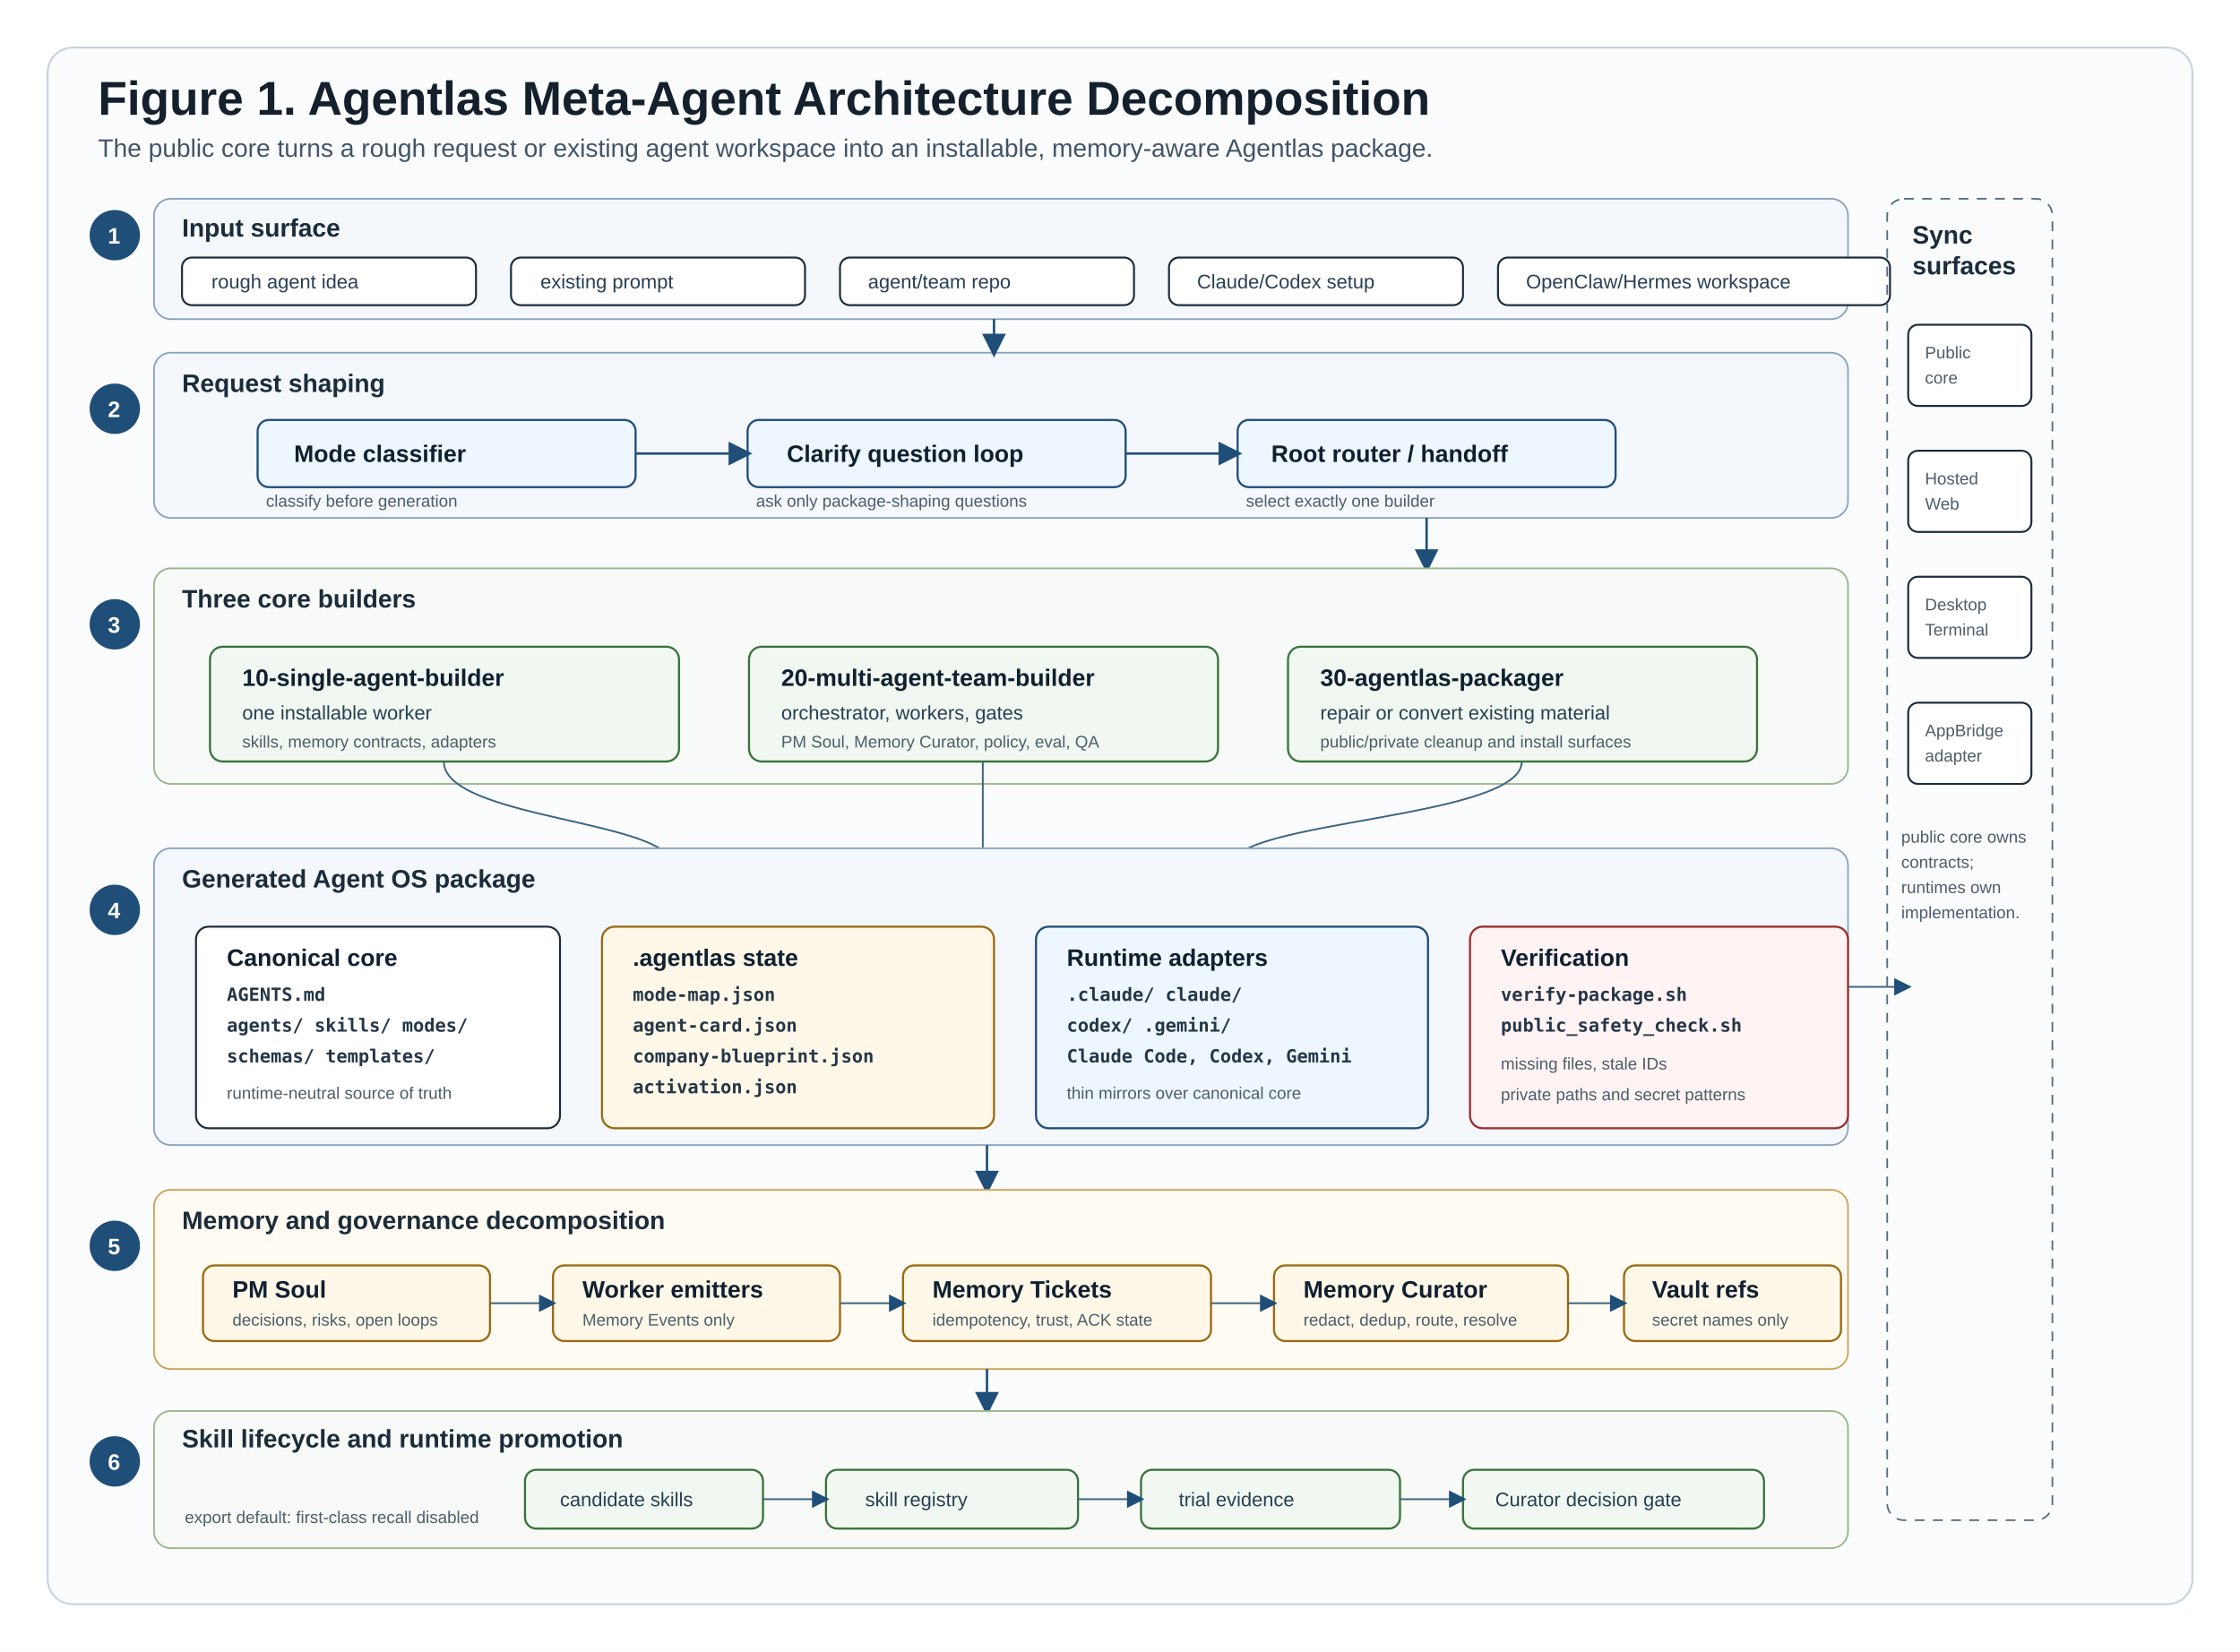
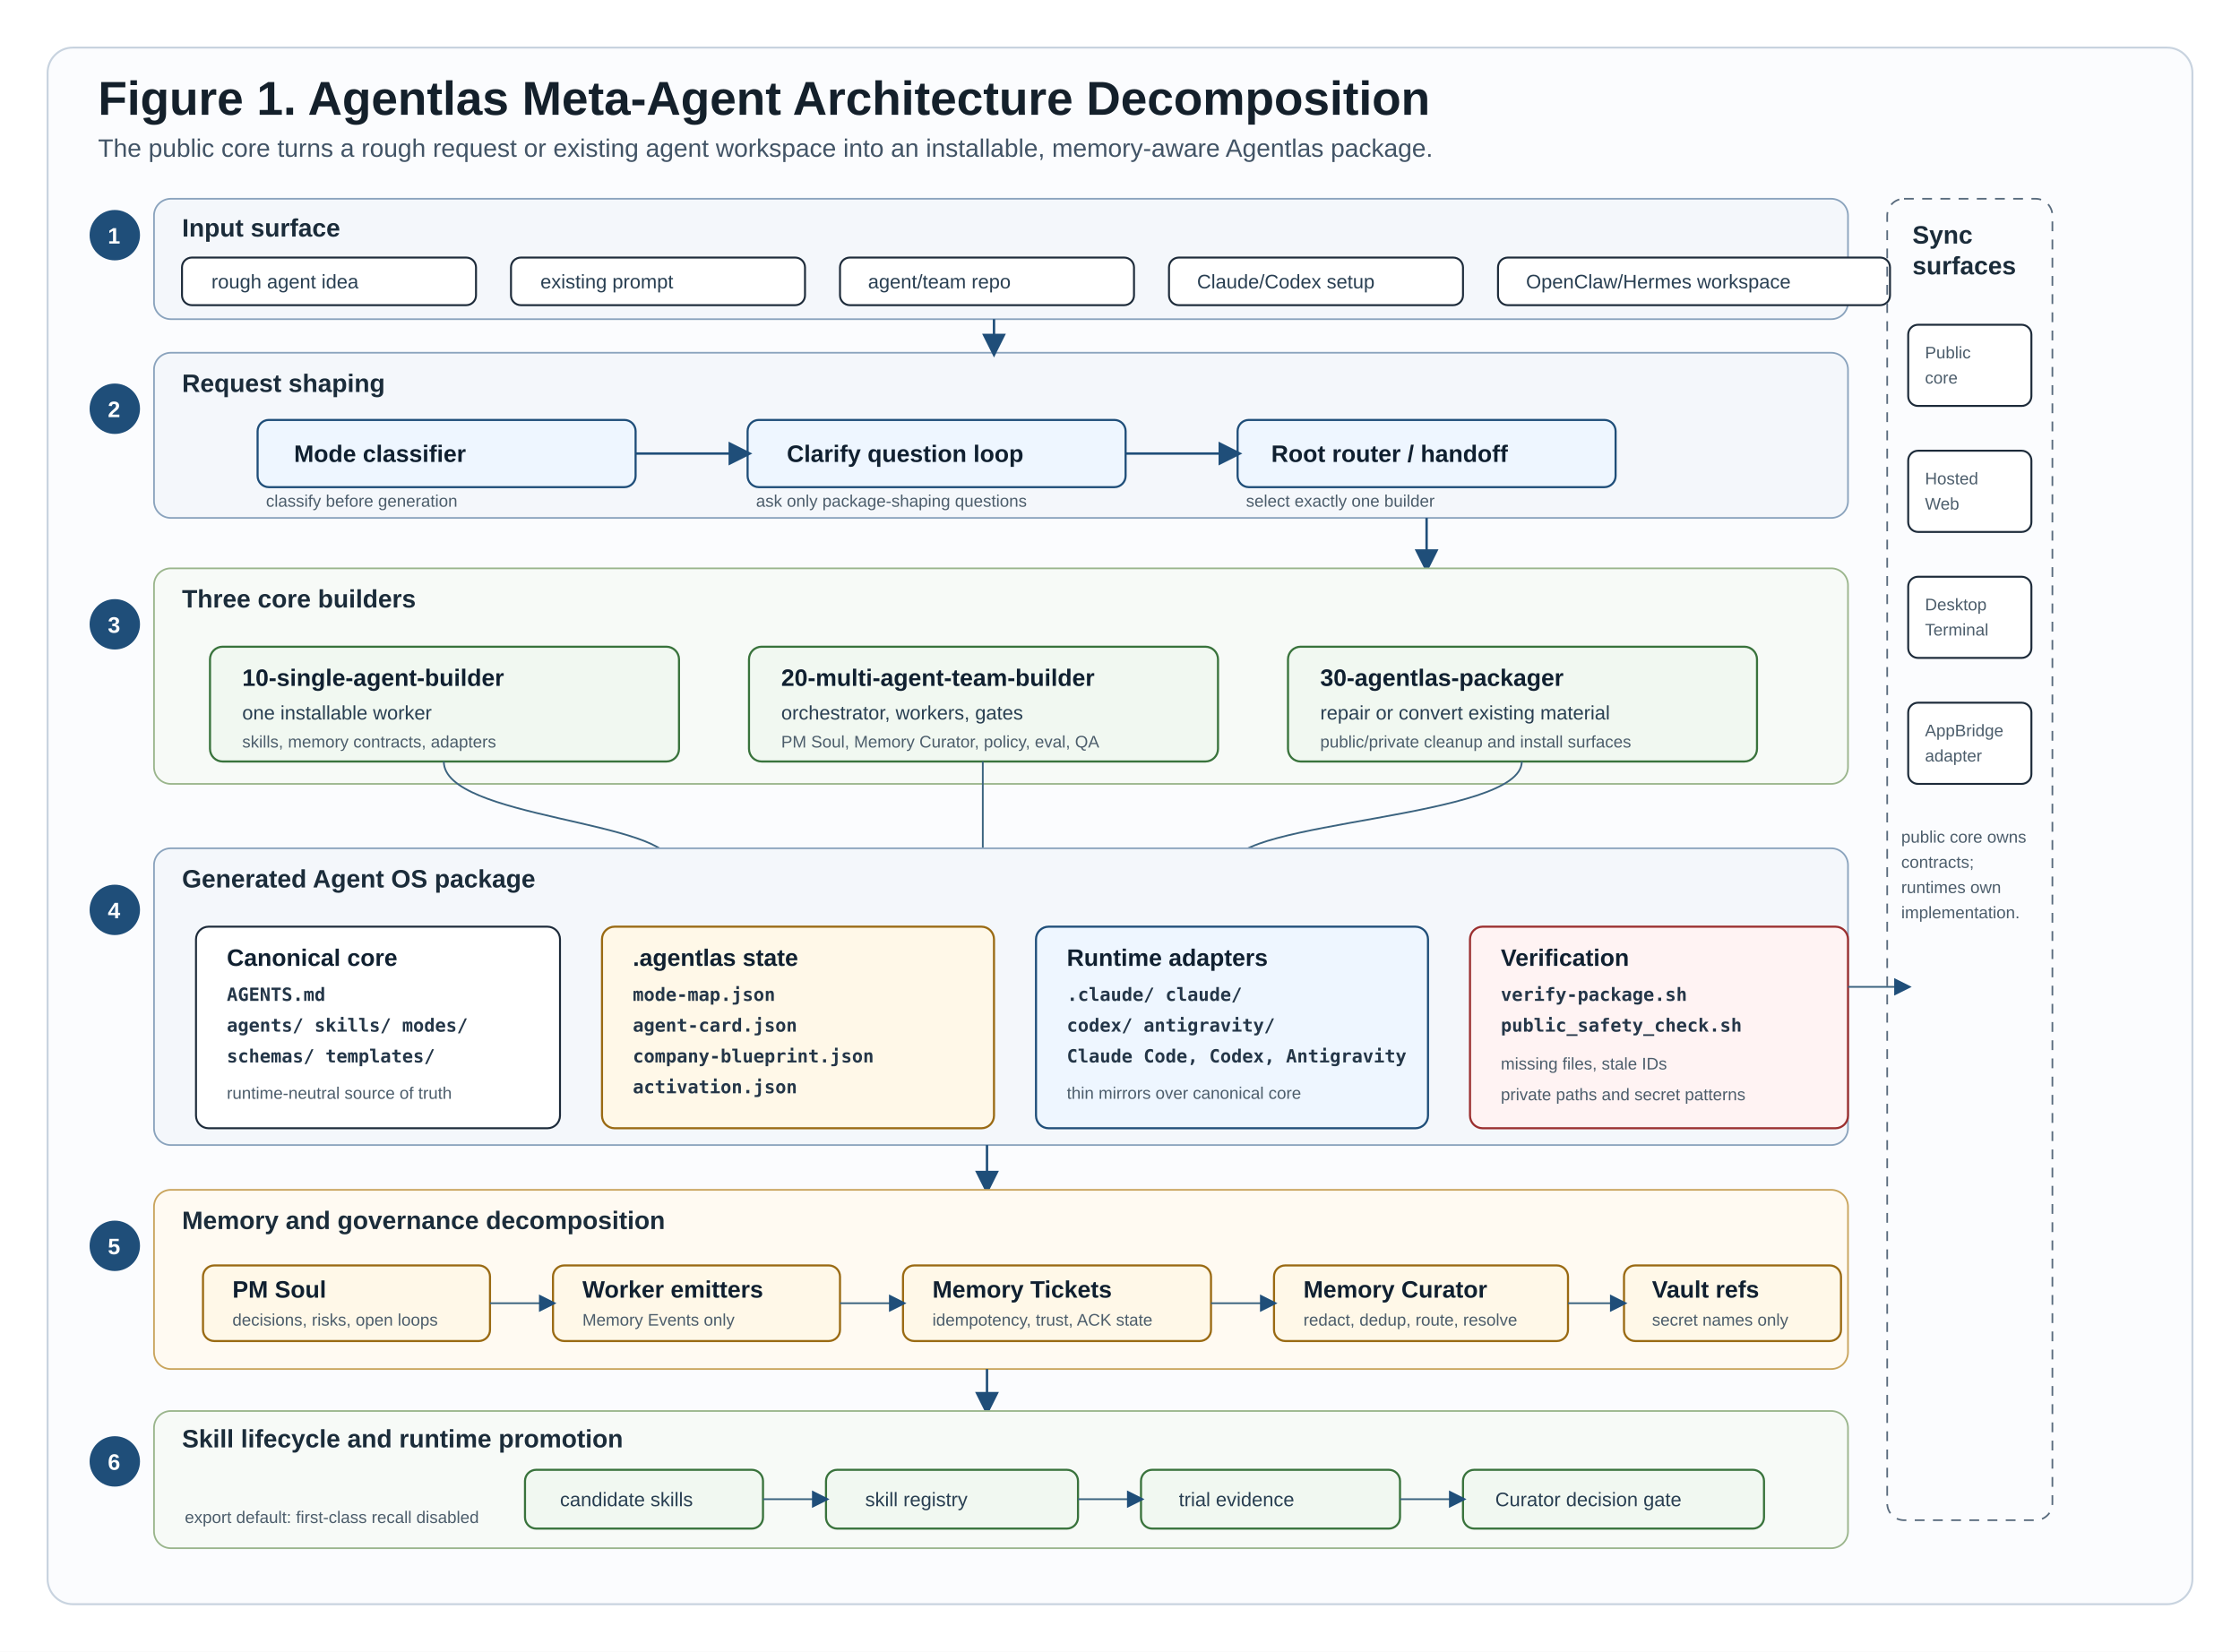
<svg xmlns="http://www.w3.org/2000/svg" width="1600" height="1180" viewBox="0 0 1600 1180" fill="none" role="img" aria-labelledby="title desc">
  <defs>
    <marker id="arrow" markerWidth="10" markerHeight="10" refX="8" refY="5" orient="auto" markerUnits="strokeWidth">
      <path d="M0,0 L10,5 L0,10 Z" fill="#1f4e79" />
    </marker>
    <style>
      .bg { fill: #ffffff; }
      .paper { fill: #fbfcfe; stroke: #c8d3df; stroke-width: 1.4; }
      .layer { fill: #f4f7fb; stroke: #8aa3bd; stroke-width: 1.2; }
      .layer2 { fill: #f7faf7; stroke: #9ab58c; stroke-width: 1.2; }
      .layer3 { fill: #fffaf2; stroke: #c9a45c; stroke-width: 1.2; }
      .box { fill: #ffffff; stroke: #1d2b3a; stroke-width: 1.4; }
      .boxBlue { fill: #eef6ff; stroke: #1f4e79; stroke-width: 1.5; }
      .boxGreen { fill: #f1f8f1; stroke: #39733c; stroke-width: 1.5; }
      .boxGold { fill: #fff8e8; stroke: #9a6a13; stroke-width: 1.5; }
      .boxRed { fill: #fff3f3; stroke: #9b2f2f; stroke-width: 1.5; }
      .dash { fill: none; stroke: #596b7d; stroke-width: 1.2; stroke-dasharray: 7 6; }
      .arrow { stroke: #1f4e79; stroke-width: 1.7; marker-end: url(#arrow); fill: none; }
      .arrowThin { stroke: #3b637f; stroke-width: 1.25; marker-end: url(#arrow); fill: none; }
      .title { font: 700 34px Arial, Helvetica, sans-serif; fill: #14202b; }
      .subtitle { font: 400 18px Arial, Helvetica, sans-serif; fill: #425466; }
      .section { font: 700 18px Arial, Helvetica, sans-serif; fill: #1b2c3a; }
      .label { font: 700 17px Arial, Helvetica, sans-serif; fill: #102030; }
      .small { font: 400 14px Arial, Helvetica, sans-serif; fill: #293f52; }
      .tiny { font: 400 12px Arial, Helvetica, sans-serif; fill: #4c5d6b; }
      .code { font: 600 13px Menlo, Consolas, monospace; fill: #243648; }
      .num { font: 700 16px Arial, Helvetica, sans-serif; fill: #ffffff; }
    </style>
  </defs>
  <rect class="bg" x="0" y="0" width="1600" height="1180" />
  <rect class="paper" x="34" y="34" width="1532" height="1112" rx="18" />
  <text class="title" x="70" y="82">Figure 1. Agentlas Meta-Agent Architecture Decomposition</text>
  <text class="subtitle" x="70" y="112">The public core turns a rough request or existing agent workspace into an installable, memory-aware Agentlas package.</text>
  <g>
    <circle cx="82" cy="168" r="18" fill="#1f4e79" />
    <text class="num" x="77" y="174">1</text>
    <rect class="layer" x="110" y="142" width="1210" height="86" rx="12" />
    <text class="section" x="130" y="169">Input surface</text>
    <rect class="box" x="130" y="184" width="210" height="34" rx="7" />
    <text class="small" x="151" y="206">rough agent idea</text>
    <rect class="box" x="365" y="184" width="210" height="34" rx="7" />
    <text class="small" x="386" y="206">existing prompt</text>
    <rect class="box" x="600" y="184" width="210" height="34" rx="7" />
    <text class="small" x="620" y="206">agent/team repo</text>
    <rect class="box" x="835" y="184" width="210" height="34" rx="7" />
    <text class="small" x="855" y="206">Claude/Codex setup</text>
    <rect class="box" x="1070" y="184" width="280" height="34" rx="7" />
    <text class="small" x="1090" y="206">OpenClaw/Hermes workspace</text>
  </g>
  <g>
    <circle cx="82" cy="292" r="18" fill="#1f4e79" />
    <text class="num" x="77" y="298">2</text>
    <rect class="layer" x="110" y="252" width="1210" height="118" rx="12" />
    <text class="section" x="130" y="280">Request shaping</text>
    <rect class="boxBlue" x="184" y="300" width="270" height="48" rx="8" />
    <text class="label" x="210" y="330">Mode classifier</text>
    <rect class="boxBlue" x="534" y="300" width="270" height="48" rx="8" />
    <text class="label" x="562" y="330">Clarify question loop</text>
    <rect class="boxBlue" x="884" y="300" width="270" height="48" rx="8" />
    <text class="label" x="908" y="330">Root router / handoff</text>
    <path class="arrow" d="M454 324 H534" />
    <path class="arrow" d="M804 324 H884" />
    <text class="tiny" x="190" y="362">classify before generation</text>
    <text class="tiny" x="540" y="362">ask only package-shaping questions</text>
    <text class="tiny" x="890" y="362">select exactly one builder</text>
  </g>
  <path class="arrow" d="M710 228 V252" />
  <path class="arrow" d="M1019 370 V406" />
  <g>
    <circle cx="82" cy="446" r="18" fill="#1f4e79" />
    <text class="num" x="77" y="452">3</text>
    <rect class="layer2" x="110" y="406" width="1210" height="154" rx="12" />
    <text class="section" x="130" y="434">Three core builders</text>
    <rect class="boxGreen" x="150" y="462" width="335" height="82" rx="9" />
    <text class="label" x="173" y="490">10-single-agent-builder</text>
    <text class="small" x="173" y="514">one installable worker</text>
    <text class="tiny" x="173" y="534">skills, memory contracts, adapters</text>
    <rect class="boxGreen" x="535" y="462" width="335" height="82" rx="9" />
    <text class="label" x="558" y="490">20-multi-agent-team-builder</text>
    <text class="small" x="558" y="514">orchestrator, workers, gates</text>
    <text class="tiny" x="558" y="534">PM Soul, Memory Curator, policy, eval, QA</text>
    <rect class="boxGreen" x="920" y="462" width="335" height="82" rx="9" />
    <text class="label" x="943" y="490">30-agentlas-packager</text>
    <text class="small" x="943" y="514">repair or convert existing material</text>
    <text class="tiny" x="943" y="534">public/private cleanup and install surfaces</text>
  </g>
  <path class="arrowThin" d="M317 544 C317 585 480 586 480 618" />
  <path class="arrowThin" d="M702 544 V618" />
  <path class="arrowThin" d="M1087 544 C1087 585 880 586 880 618" />
  <g>
    <circle cx="82" cy="650" r="18" fill="#1f4e79" />
    <text class="num" x="77" y="656">4</text>
    <rect class="layer" x="110" y="606" width="1210" height="212" rx="12" />
    <text class="section" x="130" y="634">Generated Agent OS package</text>
    <rect class="box" x="140" y="662" width="260" height="144" rx="9" />
    <text class="label" x="162" y="690">Canonical core</text>
    <text class="code" x="162" y="715">AGENTS.md</text>
    <text class="code" x="162" y="737">agents/ skills/ modes/</text>
    <text class="code" x="162" y="759">schemas/ templates/</text>
    <text class="tiny" x="162" y="785">runtime-neutral source of truth</text>
    <rect class="boxGold" x="430" y="662" width="280" height="144" rx="9" />
    <text class="label" x="452" y="690">.agentlas state</text>
    <text class="code" x="452" y="715">mode-map.json</text>
    <text class="code" x="452" y="737">agent-card.json</text>
    <text class="code" x="452" y="759">company-blueprint.json</text>
    <text class="code" x="452" y="781">activation.json</text>
    <rect class="boxBlue" x="740" y="662" width="280" height="144" rx="9" />
    <text class="label" x="762" y="690">Runtime adapters</text>
    <text class="code" x="762" y="715">.claude/ claude/</text>
-     <text class="code" x="762" y="737">codex/ .gemini/</text>
-     <text class="code" x="762" y="759">Claude Code, Codex, Gemini</text>
+     <text class="code" x="762" y="737">codex/ antigravity/</text>
+     <text class="code" x="762" y="759">Claude Code, Codex, Antigravity</text>
    <text class="tiny" x="762" y="785">thin mirrors over canonical core</text>
    <rect class="boxRed" x="1050" y="662" width="270" height="144" rx="9" />
    <text class="label" x="1072" y="690">Verification</text>
    <text class="code" x="1072" y="715">verify-package.sh</text>
    <text class="code" x="1072" y="737">public_safety_check.sh</text>
    <text class="tiny" x="1072" y="764">missing files, stale IDs</text>
    <text class="tiny" x="1072" y="786">private paths and secret patterns</text>
  </g>
  <path class="arrow" d="M705 818 V850" />
  <g>
    <circle cx="82" cy="890" r="18" fill="#1f4e79" />
    <text class="num" x="77" y="896">5</text>
    <rect class="layer3" x="110" y="850" width="1210" height="128" rx="12" />
    <text class="section" x="130" y="878">Memory and governance decomposition</text>
    <rect class="boxGold" x="145" y="904" width="205" height="54" rx="8" />
    <text class="label" x="166" y="927">PM Soul</text>
    <text class="tiny" x="166" y="947">decisions, risks, open loops</text>
    <rect class="boxGold" x="395" y="904" width="205" height="54" rx="8" />
    <text class="label" x="416" y="927">Worker emitters</text>
    <text class="tiny" x="416" y="947">Memory Events only</text>
    <rect class="boxGold" x="645" y="904" width="220" height="54" rx="8" />
    <text class="label" x="666" y="927">Memory Tickets</text>
    <text class="tiny" x="666" y="947">idempotency, trust, ACK state</text>
    <rect class="boxGold" x="910" y="904" width="210" height="54" rx="8" />
    <text class="label" x="931" y="927">Memory Curator</text>
    <text class="tiny" x="931" y="947">redact, dedup, route, resolve</text>
    <rect class="boxGold" x="1160" y="904" width="155" height="54" rx="8" />
    <text class="label" x="1180" y="927">Vault refs</text>
    <text class="tiny" x="1180" y="947">secret names only</text>
    <path class="arrowThin" d="M350 931 H395" />
    <path class="arrowThin" d="M600 931 H645" />
    <path class="arrowThin" d="M865 931 H910" />
    <path class="arrowThin" d="M1120 931 H1160" />
  </g>
  <path class="arrow" d="M705 978 V1008" />
  <g>
    <circle cx="82" cy="1044" r="18" fill="#1f4e79" />
    <text class="num" x="77" y="1050">6</text>
    <rect class="layer2" x="110" y="1008" width="1210" height="98" rx="12" />
    <text class="section" x="130" y="1034">Skill lifecycle and runtime promotion</text>
    <rect class="boxGreen" x="375" y="1050" width="170" height="42" rx="8" />
    <text class="small" x="400" y="1076">candidate skills</text>
    <rect class="boxGreen" x="590" y="1050" width="180" height="42" rx="8" />
    <text class="small" x="618" y="1076">skill registry</text>
    <rect class="boxGreen" x="815" y="1050" width="185" height="42" rx="8" />
    <text class="small" x="842" y="1076">trial evidence</text>
    <rect class="boxGreen" x="1045" y="1050" width="215" height="42" rx="8" />
    <text class="small" x="1068" y="1076">Curator decision gate</text>
    <path class="arrowThin" d="M545 1071 H590" />
    <path class="arrowThin" d="M770 1071 H815" />
    <path class="arrowThin" d="M1000 1071 H1045" />
    <text class="tiny" x="132" y="1088">export default: first-class recall disabled</text>
  </g>
  <g>
    <rect class="dash" x="1348" y="142" width="118" height="944" rx="12" />
    <text class="section" x="1366" y="174">Sync</text>
    <text class="section" x="1366" y="196">surfaces</text>
    <rect class="box" x="1363" y="232" width="88" height="58" rx="7" />
    <text class="tiny" x="1375" y="256">Public</text>
    <text class="tiny" x="1375" y="274">core</text>
    <rect class="box" x="1363" y="322" width="88" height="58" rx="7" />
    <text class="tiny" x="1375" y="346">Hosted</text>
    <text class="tiny" x="1375" y="364">Web</text>
    <rect class="box" x="1363" y="412" width="88" height="58" rx="7" />
    <text class="tiny" x="1375" y="436">Desktop</text>
    <text class="tiny" x="1375" y="454">Terminal</text>
    <rect class="box" x="1363" y="502" width="88" height="58" rx="7" />
    <text class="tiny" x="1375" y="526">AppBridge</text>
    <text class="tiny" x="1375" y="544">adapter</text>
    <path class="arrowThin" d="M1320 705 H1363" />
    <text class="tiny" x="1358" y="602">public core owns</text>
    <text class="tiny" x="1358" y="620">contracts;</text>
    <text class="tiny" x="1358" y="638">runtimes own</text>
    <text class="tiny" x="1358" y="656">implementation.</text>
  </g>
</svg>
